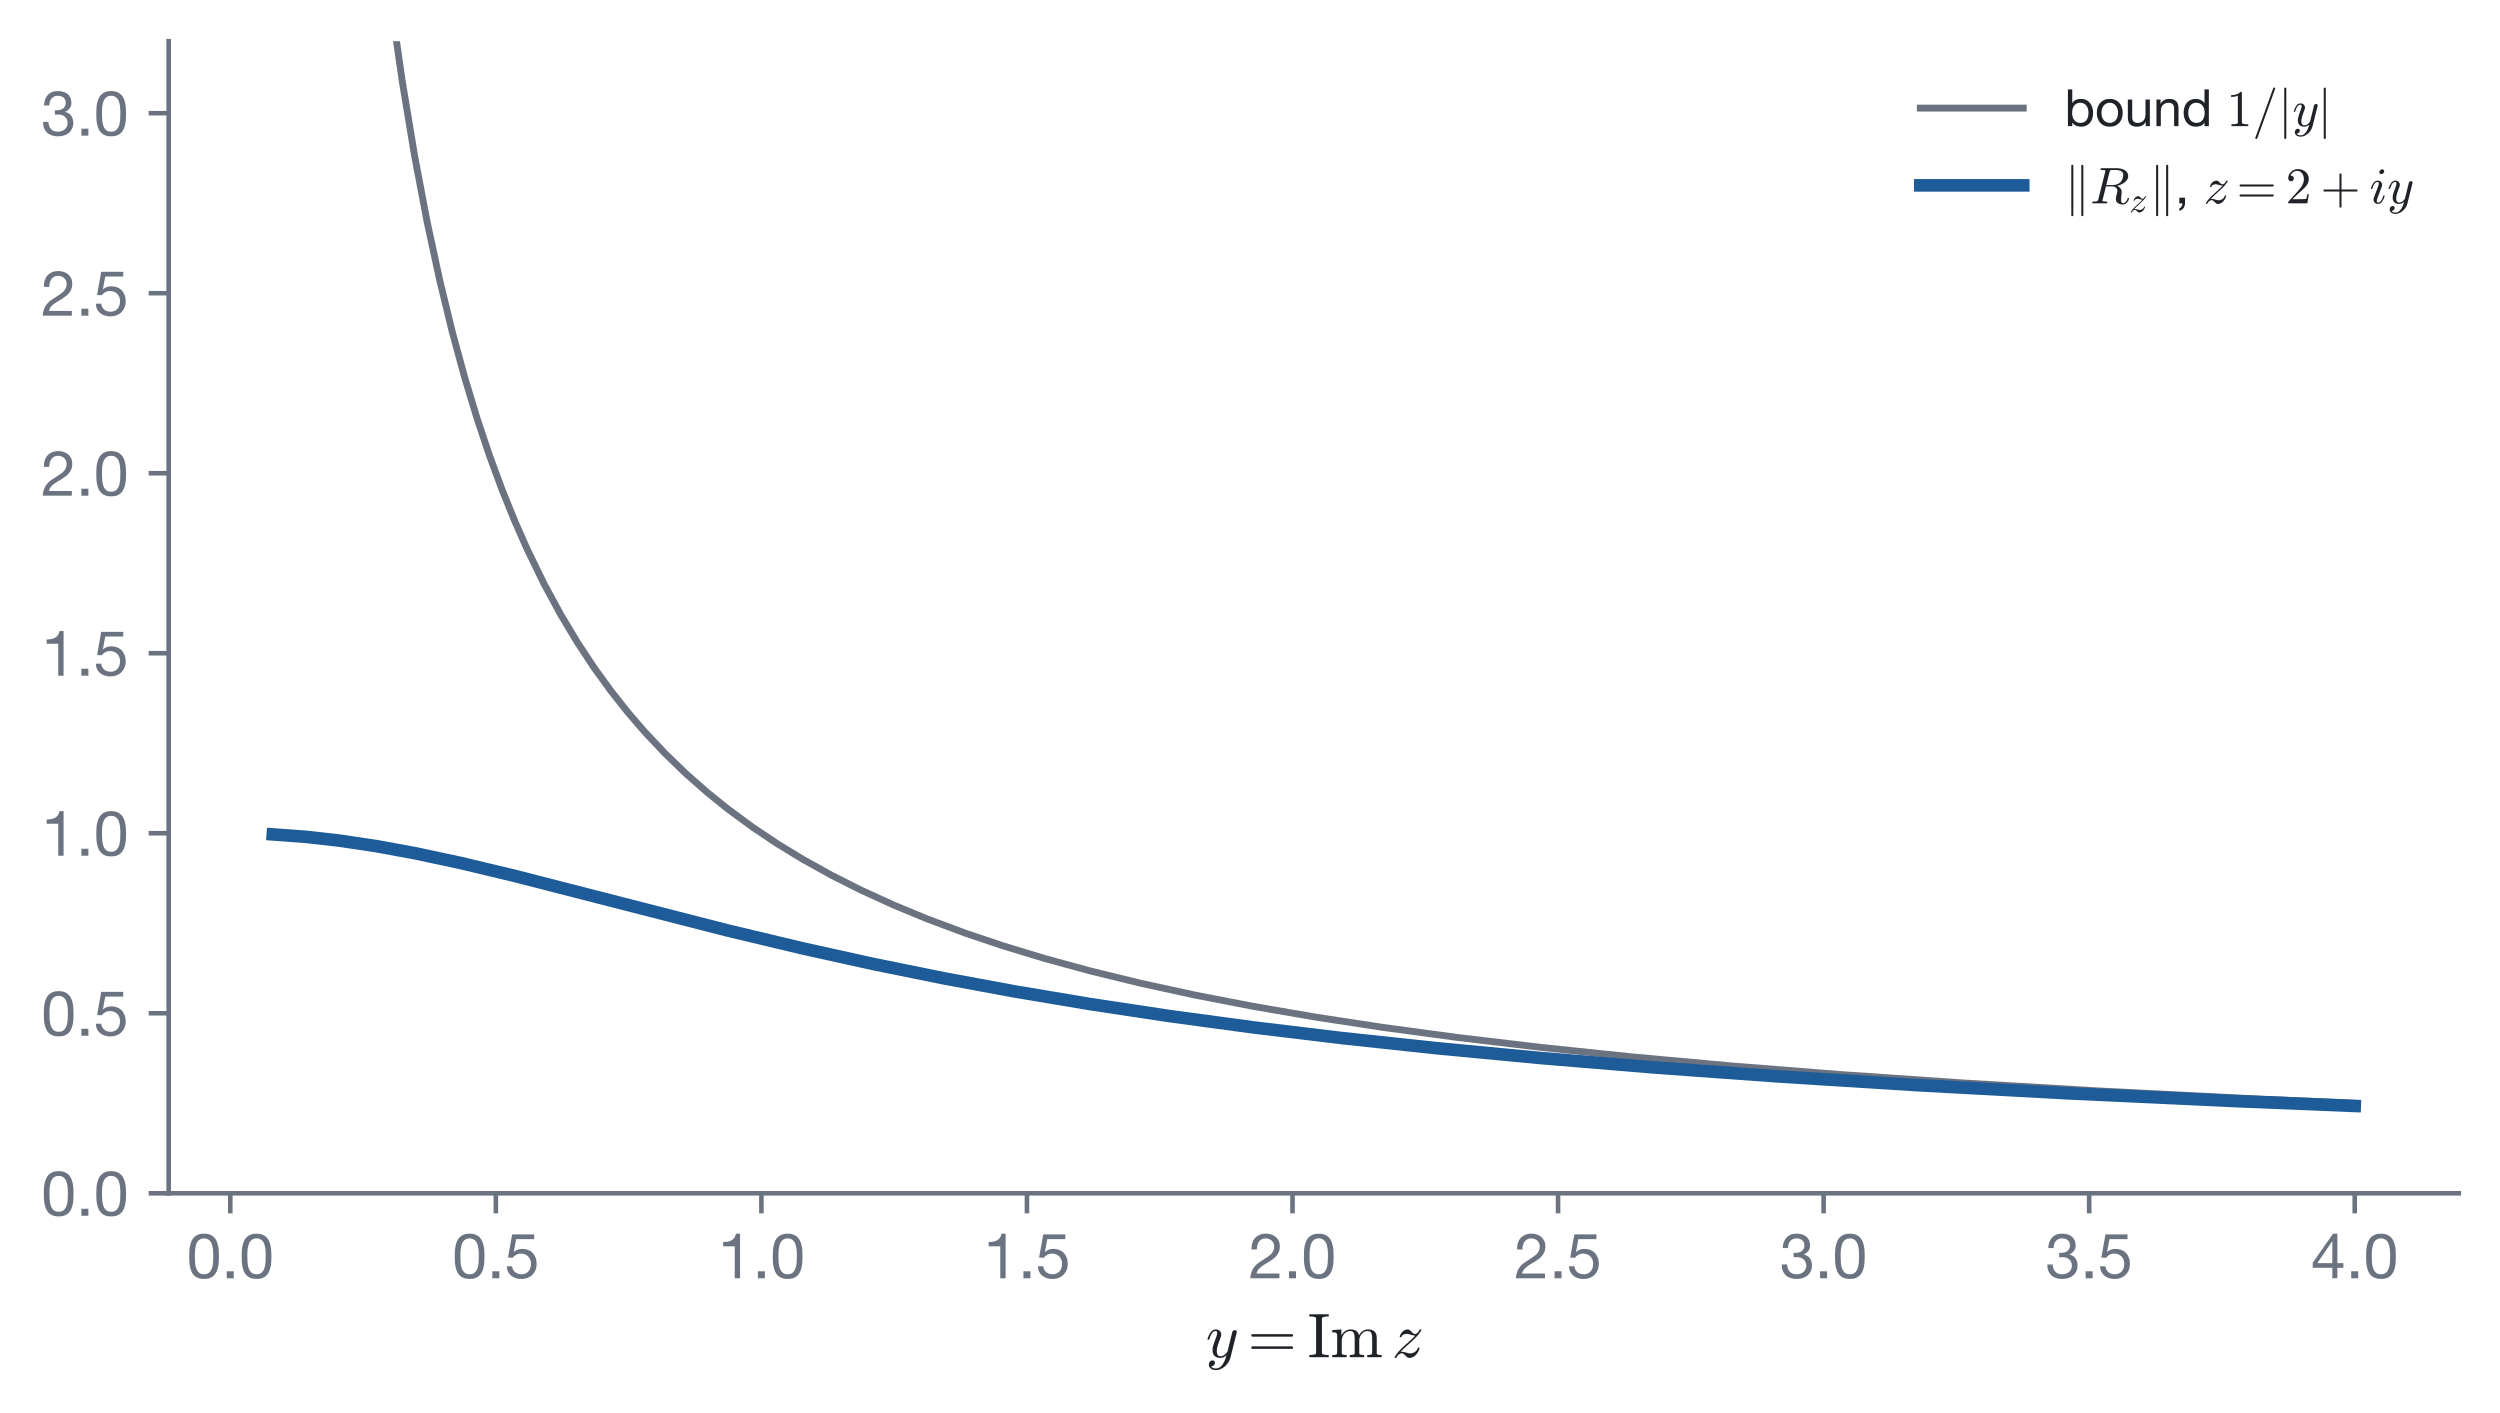
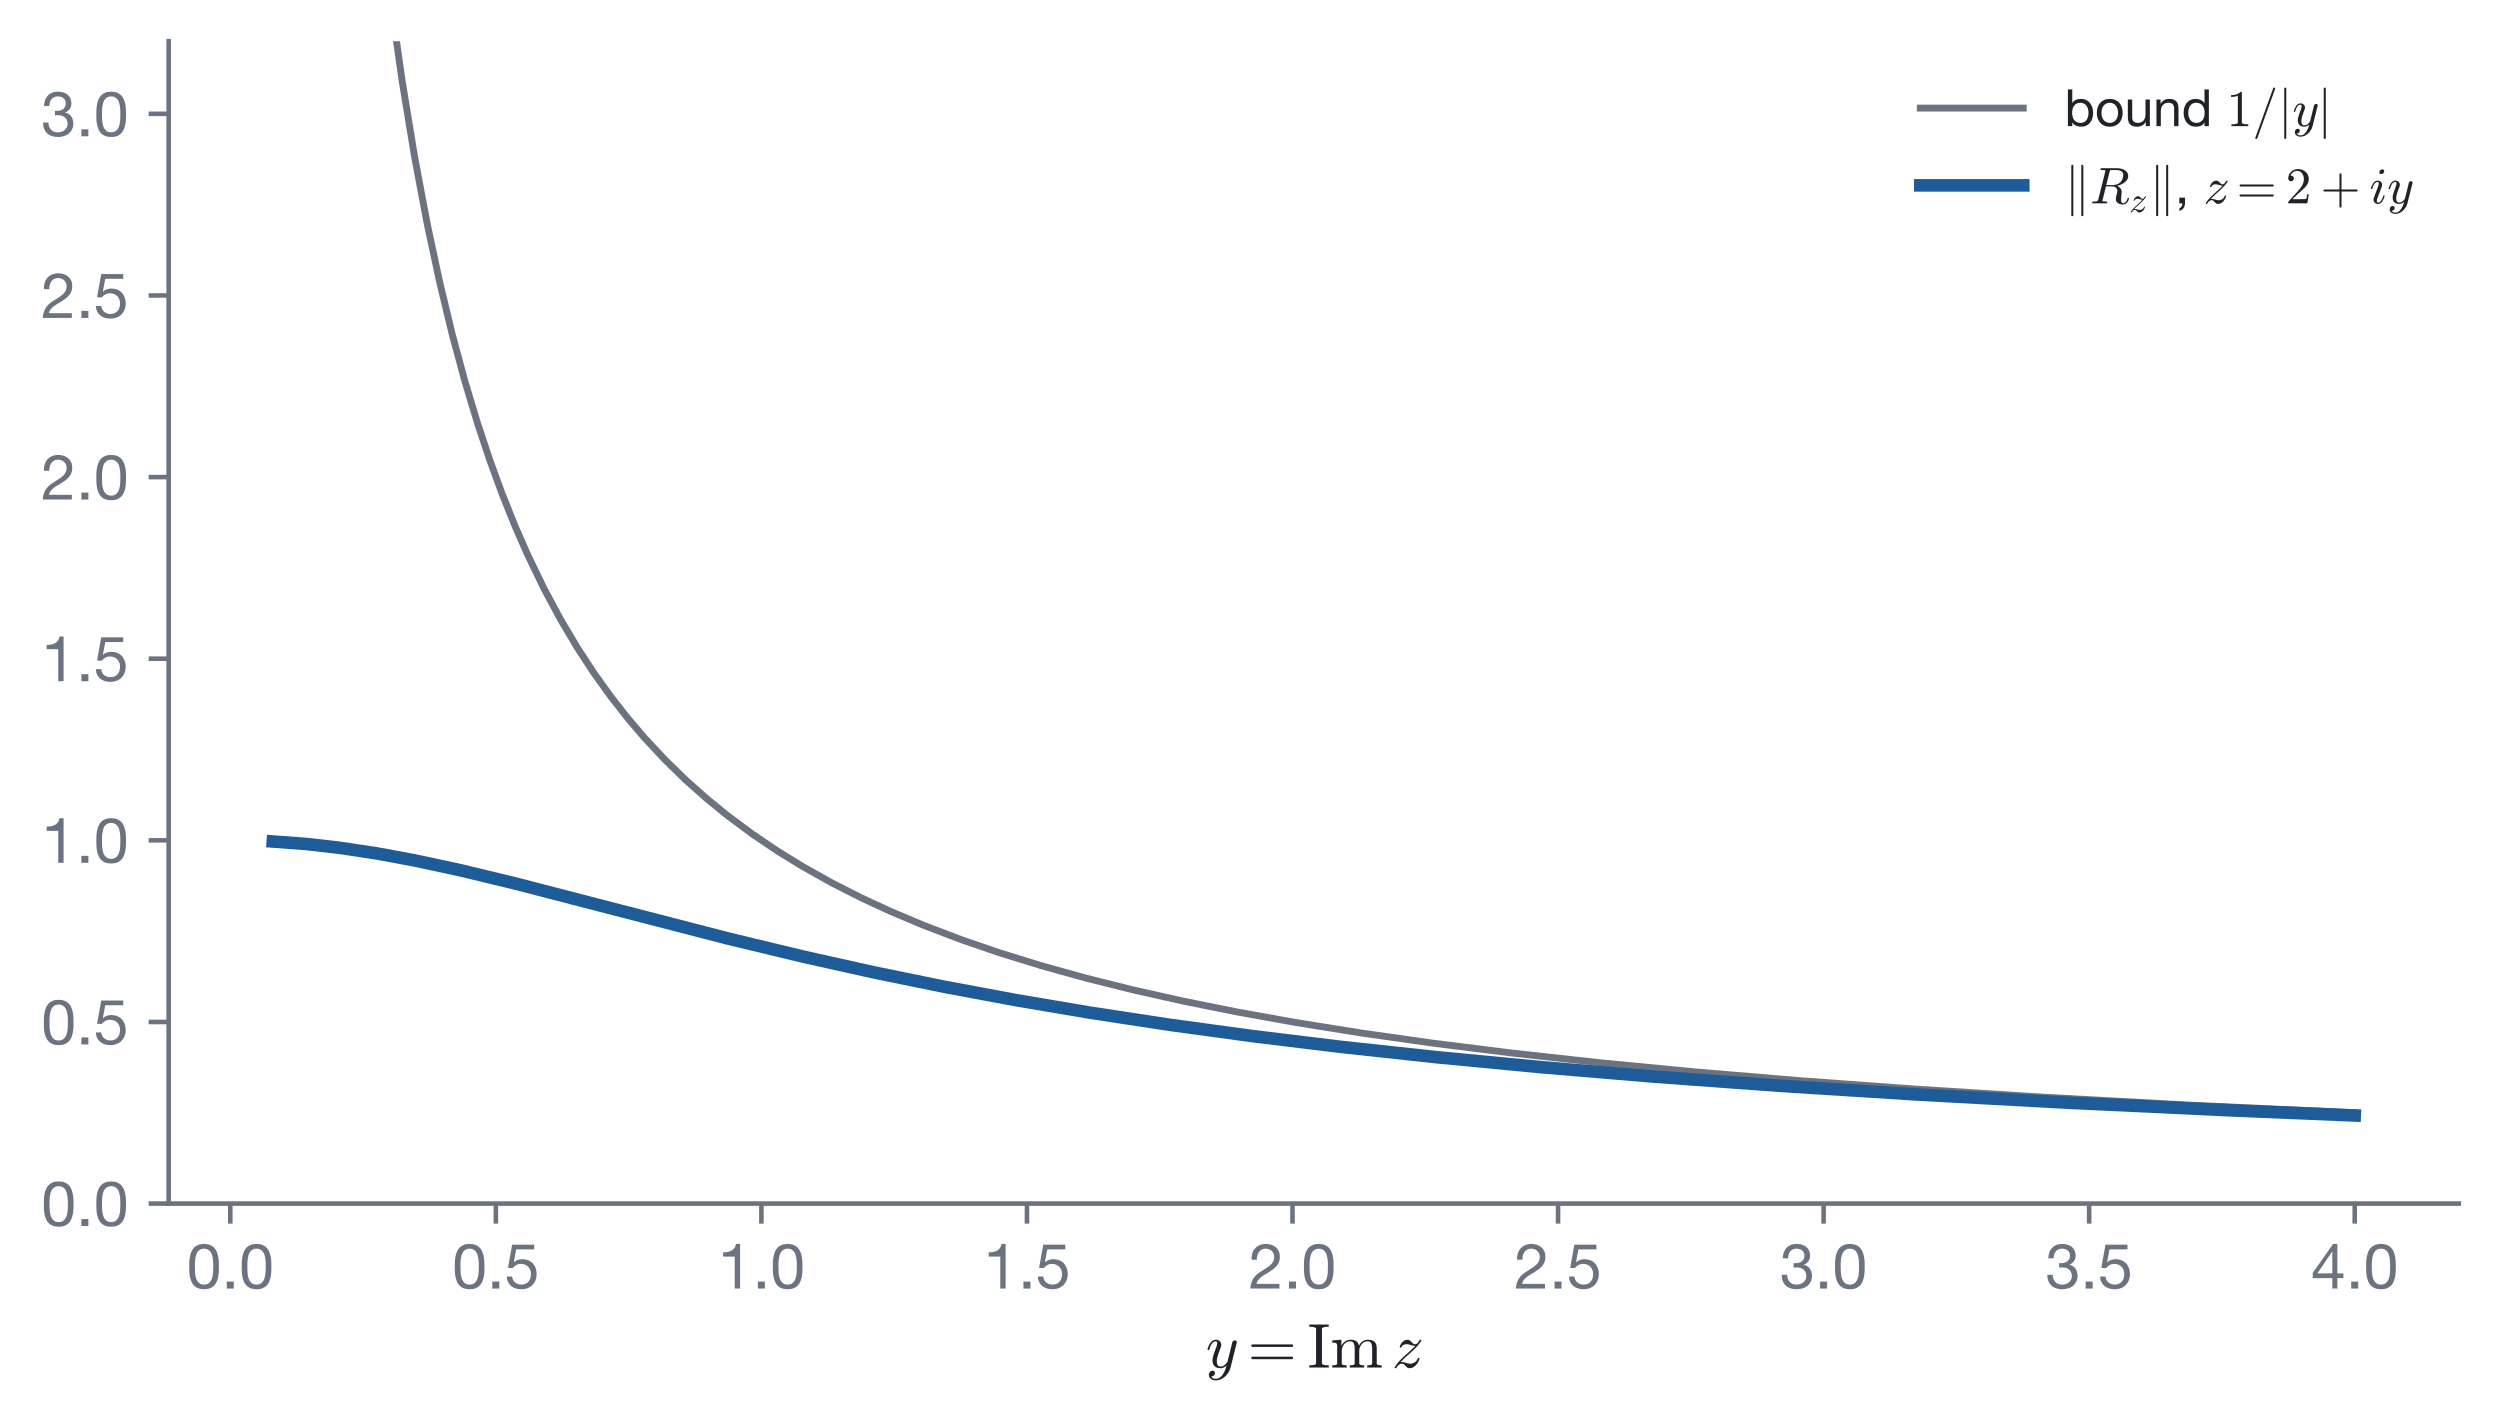
- <svg xmlns="http://www.w3.org/2000/svg" xmlns:xlink="http://www.w3.org/1999/xlink" width="437.028pt" height="246.844pt" viewBox="0 0 437.028 246.844" version="1.1">
+ <svg xmlns="http://www.w3.org/2000/svg" xmlns:xlink="http://www.w3.org/1999/xlink" width="437.028pt" height="248.644pt" viewBox="0 0 437.028 248.644" version="1.1">
  <defs>
    <style type="text/css">*{stroke-linejoin: round; stroke-linecap: butt}</style>
  </defs>
  <g id="figure_1">
    <g id="patch_1">
-       <path d="M 0 246.844  L 437.028 246.844  L 437.028 0  L 0 0  L 0 246.844  z " style="fill: none" />
+       <path d="M 0 248.644  L 437.028 248.644  L 437.028 0  L 0 0  L 0 248.644  z " style="fill: none" />
    </g>
    <g id="axes_1">
      <g id="patch_2">
-         <path d="M 29.488 208.6  L 429.828 208.6  L 429.828 7.2  L 29.488 7.2  L 29.488 208.6  z " style="fill: none" />
+         <path d="M 29.488 210.4  L 429.828 210.4  L 429.828 7.2  L 29.488 7.2  L 29.488 210.4  z " style="fill: none" />
      </g>
      <g id="matplotlib.axis_1">
        <g id="xtick_1">
          <g id="line2d_1">
            <defs>
-               <path id="mb4146d19f5" d="M 0 0  L 0 3.5  " style="stroke: #6b7280; stroke-width: 0.8" />
-             </defs>
-             <g>
-               <use xlink:href="#mb4146d19f5" x="40.258" y="208.6" style="fill: #6b7280; stroke: #6b7280; stroke-width: 0.8" />
+               <path id="m1097d28cb2" d="M 0 0  L 0 3.5  " style="stroke: #6b7280; stroke-width: 0.8" />
+             </defs>
+             <g>
+               <use xlink:href="#m1097d28cb2" x="40.258" y="210.4" style="fill: #6b7280; stroke: #6b7280; stroke-width: 0.8" />
            </g>
          </g>
          <g id="text_1">
-             <g style="fill: #6b7280" transform="translate(32.61395 223.4547) scale(0.11 -0.11)">
+             <g style="fill: #6b7280" transform="translate(32.61395 225.2547) scale(0.11 -0.11)">
              <defs>
                <path id="HelveticaNeue-30" d="M 845 2234  Q 845 2400 848 2601  Q 851 2803 880 3004  Q 909 3206 963 3398  Q 1018 3590 1123 3734  Q 1229 3878 1389 3968  Q 1549 4058 1779 4058  Q 2010 4058 2170 3968  Q 2330 3878 2435 3734  Q 2541 3590 2595 3398  Q 2650 3206 2678 3004  Q 2707 2803 2710 2601  Q 2714 2400 2714 2234  Q 2714 1978 2698 1661  Q 2682 1344 2595 1065  Q 2509 787 2317 595  Q 2125 403 1779 403  Q 1434 403 1242 595  Q 1050 787 963 1065  Q 877 1344 861 1661  Q 845 1978 845 2234  z M 269 2227  Q 269 1978 281 1709  Q 294 1440 345 1184  Q 397 928 493 701  Q 589 474 755 301  Q 922 128 1174 29  Q 1427 -70 1779 -70  Q 2138 -70 2387 29  Q 2637 128 2803 301  Q 2970 474 3066 701  Q 3162 928 3213 1184  Q 3264 1440 3277 1709  Q 3290 1978 3290 2227  Q 3290 2477 3277 2745  Q 3264 3014 3213 3270  Q 3162 3526 3066 3756  Q 2970 3987 2803 4160  Q 2637 4333 2384 4435  Q 2131 4538 1779 4538  Q 1427 4538 1174 4435  Q 922 4333 755 4160  Q 589 3987 493 3756  Q 397 3526 345 3270  Q 294 3014 281 2745  Q 269 2477 269 2227  z " transform="scale(0.015625)" />
                <path id="HelveticaNeue-2e" d="M 531 710  L 531 0  L 1242 0  L 1242 710  L 531 710  z " transform="scale(0.015625)" />
              </defs>
              <use xlink:href="#HelveticaNeue-30" />
              <use xlink:href="#HelveticaNeue-2e" transform="translate(55.59999 0)" />
              <use xlink:href="#HelveticaNeue-30" transform="translate(83.39998 0)" />
            </g>
          </g>
        </g>
        <g id="xtick_2">
          <g id="line2d_2">
            <g>
-               <use xlink:href="#mb4146d19f5" x="86.68" y="208.6" style="fill: #6b7280; stroke: #6b7280; stroke-width: 0.8" />
+               <use xlink:href="#m1097d28cb2" x="86.68" y="210.4" style="fill: #6b7280; stroke: #6b7280; stroke-width: 0.8" />
            </g>
          </g>
          <g id="text_2">
-             <g style="fill: #6b7280" transform="translate(79.03557 223.4547) scale(0.11 -0.11)">
+             <g style="fill: #6b7280" transform="translate(79.03557 225.2547) scale(0.11 -0.11)">
              <defs>
                <path id="HelveticaNeue-35" d="M 3008 3981  L 3008 4461  L 768 4461  L 346 2106  L 813 2080  Q 973 2272 1181 2390  Q 1389 2509 1658 2509  Q 1888 2509 2077 2432  Q 2266 2355 2400 2217  Q 2534 2080 2608 1891  Q 2682 1702 2682 1478  Q 2682 1210 2605 1008  Q 2528 806 2397 672  Q 2266 538 2090 470  Q 1914 403 1722 403  Q 1517 403 1347 464  Q 1178 525 1053 637  Q 928 749 854 899  Q 781 1050 768 1222  L 224 1222  Q 230 915 345 672  Q 461 429 659 265  Q 858 102 1117 16  Q 1376 -70 1670 -70  Q 2067 -70 2364 54  Q 2662 179 2860 390  Q 3059 602 3158 874  Q 3258 1146 3258 1434  Q 3258 1824 3142 2115  Q 3027 2406 2828 2601  Q 2630 2797 2361 2893  Q 2093 2989 1792 2989  Q 1562 2989 1328 2909  Q 1094 2829 947 2662  L 934 2675  L 1178 3981  L 3008 3981  z " transform="scale(0.015625)" />
              </defs>
              <use xlink:href="#HelveticaNeue-30" />
              <use xlink:href="#HelveticaNeue-2e" transform="translate(55.59999 0)" />
              <use xlink:href="#HelveticaNeue-35" transform="translate(83.39998 0)" />
            </g>
          </g>
        </g>
        <g id="xtick_3">
          <g id="line2d_3">
            <g>
-               <use xlink:href="#mb4146d19f5" x="133.101" y="208.6" style="fill: #6b7280; stroke: #6b7280; stroke-width: 0.8" />
+               <use xlink:href="#m1097d28cb2" x="133.101" y="210.4" style="fill: #6b7280; stroke: #6b7280; stroke-width: 0.8" />
            </g>
          </g>
          <g id="text_3">
-             <g style="fill: #6b7280" transform="translate(125.4572 223.4547) scale(0.11 -0.11)">
+             <g style="fill: #6b7280" transform="translate(125.4572 225.2547) scale(0.11 -0.11)">
              <defs>
                <path id="HelveticaNeue-31" d="M 2278 0  L 2278 4538  L 1862 4538  Q 1818 4282 1696 4115  Q 1574 3949 1398 3853  Q 1222 3757 1004 3721  Q 787 3686 557 3686  L 557 3251  L 1734 3251  L 1734 0  L 2278 0  z " transform="scale(0.015625)" />
              </defs>
              <use xlink:href="#HelveticaNeue-31" />
              <use xlink:href="#HelveticaNeue-2e" transform="translate(55.59999 0)" />
              <use xlink:href="#HelveticaNeue-30" transform="translate(83.39998 0)" />
            </g>
          </g>
        </g>
        <g id="xtick_4">
          <g id="line2d_4">
            <g>
-               <use xlink:href="#mb4146d19f5" x="179.523" y="208.6" style="fill: #6b7280; stroke: #6b7280; stroke-width: 0.8" />
+               <use xlink:href="#m1097d28cb2" x="179.523" y="210.4" style="fill: #6b7280; stroke: #6b7280; stroke-width: 0.8" />
            </g>
          </g>
          <g id="text_4">
-             <g style="fill: #6b7280" transform="translate(171.8788 223.4547) scale(0.11 -0.11)">
+             <g style="fill: #6b7280" transform="translate(171.8788 225.2547) scale(0.11 -0.11)">
              <use xlink:href="#HelveticaNeue-31" />
              <use xlink:href="#HelveticaNeue-2e" transform="translate(55.59999 0)" />
              <use xlink:href="#HelveticaNeue-35" transform="translate(83.39998 0)" />
            </g>
          </g>
        </g>
        <g id="xtick_5">
          <g id="line2d_5">
            <g>
-               <use xlink:href="#mb4146d19f5" x="225.945" y="208.6" style="fill: #6b7280; stroke: #6b7280; stroke-width: 0.8" />
+               <use xlink:href="#m1097d28cb2" x="225.945" y="210.4" style="fill: #6b7280; stroke: #6b7280; stroke-width: 0.8" />
            </g>
          </g>
          <g id="text_5">
-             <g style="fill: #6b7280" transform="translate(218.3004 223.4547) scale(0.11 -0.11)">
+             <g style="fill: #6b7280" transform="translate(218.3004 225.2547) scale(0.11 -0.11)">
              <defs>
                <path id="HelveticaNeue-32" d="M 282 2931  L 826 2931  Q 819 3136 867 3337  Q 915 3539 1024 3699  Q 1133 3859 1302 3958  Q 1472 4058 1709 4058  Q 1888 4058 2048 4000  Q 2208 3942 2326 3833  Q 2445 3725 2515 3574  Q 2586 3424 2586 3238  Q 2586 3002 2512 2822  Q 2438 2643 2294 2489  Q 2150 2336 1932 2185  Q 1715 2035 1427 1856  Q 1190 1715 972 1555  Q 755 1395 582 1184  Q 410 973 298 688  Q 186 403 154 0  L 3117 0  L 3117 480  L 787 480  Q 826 691 950 854  Q 1075 1018 1251 1158  Q 1427 1299 1638 1424  Q 1850 1549 2061 1677  Q 2272 1811 2470 1958  Q 2669 2106 2822 2288  Q 2976 2470 3069 2700  Q 3162 2931 3162 3232  Q 3162 3552 3050 3795  Q 2938 4038 2746 4201  Q 2554 4365 2294 4451  Q 2035 4538 1741 4538  Q 1382 4538 1100 4416  Q 819 4294 630 4080  Q 442 3866 352 3571  Q 262 3277 282 2931  z " transform="scale(0.015625)" />
              </defs>
              <use xlink:href="#HelveticaNeue-32" />
              <use xlink:href="#HelveticaNeue-2e" transform="translate(55.59999 0)" />
              <use xlink:href="#HelveticaNeue-30" transform="translate(83.39998 0)" />
            </g>
          </g>
        </g>
        <g id="xtick_6">
          <g id="line2d_6">
            <g>
-               <use xlink:href="#mb4146d19f5" x="272.366" y="208.6" style="fill: #6b7280; stroke: #6b7280; stroke-width: 0.8" />
+               <use xlink:href="#m1097d28cb2" x="272.366" y="210.4" style="fill: #6b7280; stroke: #6b7280; stroke-width: 0.8" />
            </g>
          </g>
          <g id="text_6">
-             <g style="fill: #6b7280" transform="translate(264.722 223.4547) scale(0.11 -0.11)">
+             <g style="fill: #6b7280" transform="translate(264.722 225.2547) scale(0.11 -0.11)">
              <use xlink:href="#HelveticaNeue-32" />
              <use xlink:href="#HelveticaNeue-2e" transform="translate(55.59999 0)" />
              <use xlink:href="#HelveticaNeue-35" transform="translate(83.39998 0)" />
            </g>
          </g>
        </g>
        <g id="xtick_7">
          <g id="line2d_7">
            <g>
-               <use xlink:href="#mb4146d19f5" x="318.788" y="208.6" style="fill: #6b7280; stroke: #6b7280; stroke-width: 0.8" />
+               <use xlink:href="#m1097d28cb2" x="318.788" y="210.4" style="fill: #6b7280; stroke: #6b7280; stroke-width: 0.8" />
            </g>
          </g>
          <g id="text_7">
-             <g style="fill: #6b7280" transform="translate(311.1436 223.4547) scale(0.11 -0.11)">
+             <g style="fill: #6b7280" transform="translate(311.1436 225.2547) scale(0.11 -0.11)">
              <defs>
                <path id="HelveticaNeue-33" d="M 1395 2592  L 1395 2131  Q 1549 2150 1722 2150  Q 1926 2150 2102 2096  Q 2278 2042 2406 1930  Q 2534 1818 2611 1654  Q 2688 1491 2688 1280  Q 2688 1075 2608 912  Q 2528 749 2393 637  Q 2259 525 2080 464  Q 1901 403 1702 403  Q 1235 403 992 681  Q 749 960 736 1402  L 192 1402  Q 186 1050 291 774  Q 397 499 595 310  Q 794 122 1075 26  Q 1357 -70 1702 -70  Q 2022 -70 2307 16  Q 2592 102 2803 275  Q 3014 448 3139 707  Q 3264 966 3264 1306  Q 3264 1715 3062 2016  Q 2861 2317 2445 2406  L 2445 2419  Q 2714 2541 2893 2777  Q 3072 3014 3072 3322  Q 3072 3635 2966 3865  Q 2861 4096 2675 4243  Q 2490 4390 2237 4464  Q 1984 4538 1690 4538  Q 1350 4538 1091 4429  Q 832 4320 659 4128  Q 486 3936 393 3667  Q 301 3398 288 3072  L 832 3072  Q 832 3270 883 3449  Q 934 3629 1040 3763  Q 1146 3898 1309 3978  Q 1472 4058 1690 4058  Q 2035 4058 2265 3875  Q 2496 3693 2496 3328  Q 2496 3149 2425 3008  Q 2355 2867 2236 2774  Q 2118 2682 1961 2634  Q 1805 2586 1632 2586  L 1517 2586  Q 1485 2586 1453 2586  Q 1427 2586 1395 2592  z " transform="scale(0.015625)" />
              </defs>
              <use xlink:href="#HelveticaNeue-33" />
              <use xlink:href="#HelveticaNeue-2e" transform="translate(55.59999 0)" />
              <use xlink:href="#HelveticaNeue-30" transform="translate(83.39998 0)" />
            </g>
          </g>
        </g>
        <g id="xtick_8">
          <g id="line2d_8">
            <g>
-               <use xlink:href="#mb4146d19f5" x="365.209" y="208.6" style="fill: #6b7280; stroke: #6b7280; stroke-width: 0.8" />
+               <use xlink:href="#m1097d28cb2" x="365.209" y="210.4" style="fill: #6b7280; stroke: #6b7280; stroke-width: 0.8" />
            </g>
          </g>
          <g id="text_8">
-             <g style="fill: #6b7280" transform="translate(357.5653 223.4547) scale(0.11 -0.11)">
+             <g style="fill: #6b7280" transform="translate(357.5653 225.2547) scale(0.11 -0.11)">
              <use xlink:href="#HelveticaNeue-33" />
              <use xlink:href="#HelveticaNeue-2e" transform="translate(55.59999 0)" />
              <use xlink:href="#HelveticaNeue-35" transform="translate(83.39998 0)" />
            </g>
          </g>
        </g>
        <g id="xtick_9">
          <g id="line2d_9">
            <g>
-               <use xlink:href="#mb4146d19f5" x="411.631" y="208.6" style="fill: #6b7280; stroke: #6b7280; stroke-width: 0.8" />
+               <use xlink:href="#m1097d28cb2" x="411.631" y="210.4" style="fill: #6b7280; stroke: #6b7280; stroke-width: 0.8" />
            </g>
          </g>
          <g id="text_9">
-             <g style="fill: #6b7280" transform="translate(403.9869 223.4547) scale(0.11 -0.11)">
+             <g style="fill: #6b7280" transform="translate(403.9869 225.2547) scale(0.11 -0.11)">
              <defs>
                <path id="HelveticaNeue-34" d="M 2170 1542  L 646 1542  L 2157 3763  L 2170 3763  L 2170 1542  z M 2682 1542  L 2682 4538  L 2246 4538  L 179 1587  L 179 1062  L 2170 1062  L 2170 0  L 2682 0  L 2682 1062  L 3296 1062  L 3296 1542  L 2682 1542  z " transform="scale(0.015625)" />
              </defs>
              <use xlink:href="#HelveticaNeue-34" />
              <use xlink:href="#HelveticaNeue-2e" transform="translate(55.59999 0)" />
              <use xlink:href="#HelveticaNeue-30" transform="translate(83.39998 0)" />
            </g>
          </g>
        </g>
        <g id="text_10">
-           <g style="fill: #1f2328" transform="translate(210.7933 237.3341) scale(0.11 -0.11)">
+           <g style="fill: #1f2328" transform="translate(210.7933 239.1341) scale(0.11 -0.11)">
            <defs>
              <path id="Cmmi10-79" d="M 538 -916  Q 672 -1147 1006 -1147  Q 1309 -1147 1531 -934  Q 1753 -722 1889 -420  Q 2025 -119 2100 197  Q 1816 -72 1484 -72  Q 1231 -72 1053 15  Q 875 103 776 276  Q 678 450 678 697  Q 678 906 734 1126  Q 791 1347 892 1617  Q 994 1888 1069 2088  Q 1153 2322 1153 2472  Q 1153 2663 1013 2663  Q 759 2663 595 2402  Q 431 2141 353 1819  Q 341 1778 300 1778  L 225 1778  Q 172 1778 172 1838  L 172 1856  Q 275 2238 487 2533  Q 700 2828 1025 2828  Q 1253 2828 1411 2678  Q 1569 2528 1569 2297  Q 1569 2178 1516 2047  Q 1488 1969 1388 1706  Q 1288 1444 1234 1272  Q 1181 1100 1147 934  Q 1113 769 1113 603  Q 1113 391 1203 244  Q 1294 97 1491 97  Q 1888 97 2203 581  L 2688 2553  Q 2709 2638 2787 2698  Q 2866 2759 2956 2759  Q 3034 2759 3092 2709  Q 3150 2659 3150 2578  Q 3150 2541 3144 2528  L 2509 -19  Q 2425 -347 2200 -647  Q 1975 -947 1658 -1130  Q 1341 -1313 997 -1313  Q 831 -1313 668 -1248  Q 506 -1184 406 -1056  Q 306 -928 306 -756  Q 306 -581 409 -453  Q 513 -325 684 -325  Q 788 -325 858 -389  Q 928 -453 928 -556  Q 928 -703 818 -812  Q 709 -922 563 -922  Q 556 -919 550 -917  Q 544 -916 538 -916  z " transform="scale(0.015625)" />
              <path id="Cmr10-3d" d="M 481 850  Q 428 850 393 890  Q 359 931 359 978  Q 359 1031 393 1068  Q 428 1106 481 1106  L 4500 1106  Q 4547 1106 4581 1068  Q 4616 1031 4616 978  Q 4616 931 4581 890  Q 4547 850 4500 850  L 481 850  z M 481 2094  Q 428 2094 393 2131  Q 359 2169 359 2222  Q 359 2269 393 2309  Q 428 2350 481 2350  L 4500 2350  Q 4547 2350 4581 2309  Q 4616 2269 4616 2222  Q 4616 2169 4581 2131  Q 4547 2094 4500 2094  L 481 2094  z " transform="scale(0.015625)" />
              <path id="Cmr10-49" d="M 166 0  L 166 225  Q 856 225 856 428  L 856 3944  Q 856 4147 166 4147  L 166 4372  L 2144 4372  L 2144 4147  Q 1453 4147 1453 3944  L 1453 428  Q 1453 225 2144 225  L 2144 0  L 166 0  z " transform="scale(0.015625)" />
              <path id="Cmr10-6d" d="M 191 0  L 191 225  Q 409 225 550 259  Q 691 294 691 428  L 691 2175  Q 691 2347 639 2423  Q 588 2500 491 2517  Q 394 2534 191 2534  L 191 2759  L 1119 2828  L 1119 2203  Q 1247 2478 1498 2653  Q 1750 2828 2047 2828  Q 2784 2828 2913 2228  Q 3041 2497 3287 2662  Q 3534 2828 3828 2828  Q 4119 2828 4317 2734  Q 4516 2641 4616 2448  Q 4716 2256 4716 1966  L 4716 428  Q 4716 294 4858 259  Q 5000 225 5216 225  L 5216 0  L 3750 0  L 3750 225  Q 3969 225 4109 259  Q 4250 294 4250 428  L 4250 1947  Q 4250 2269 4159 2466  Q 4069 2663 3788 2663  Q 3419 2663 3178 2366  Q 2938 2069 2938 1691  L 2938 428  Q 2938 294 3078 259  Q 3219 225 3438 225  L 3438 0  L 1972 0  L 1972 225  Q 2191 225 2331 259  Q 2472 294 2472 428  L 2472 1947  Q 2472 2259 2381 2461  Q 2291 2663 2009 2663  Q 1638 2663 1398 2366  Q 1159 2069 1159 1691  L 1159 428  Q 1159 294 1300 259  Q 1441 225 1656 225  L 1656 0  L 191 0  z " transform="scale(0.015625)" />
              <path id="Cmmi10-7a" d="M 313 -72  Q 263 -72 263 -13  Q 263 19 275 31  Q 447 328 689 598  Q 931 869 1239 1145  Q 1547 1422 1858 1700  Q 2169 1978 2363 2194  L 2338 2194  Q 2197 2194 1925 2284  Q 1653 2375 1497 2375  Q 1328 2375 1168 2301  Q 1009 2228 966 2075  Q 956 2028 916 2028  L 838 2028  Q 788 2028 788 2094  L 788 2113  Q 838 2300 952 2462  Q 1066 2625 1233 2726  Q 1400 2828 1581 2828  Q 1709 2828 1793 2770  Q 1878 2713 1990 2591  Q 2103 2469 2173 2416  Q 2244 2363 2350 2363  Q 2491 2363 2602 2491  Q 2713 2619 2822 2809  Q 2841 2828 2869 2828  L 2944 2828  Q 2966 2828 2980 2812  Q 2994 2797 2994 2772  Q 2994 2750 2981 2731  Q 2809 2434 2579 2176  Q 2350 1919 1979 1586  Q 1609 1253 1354 1023  Q 1100 794 878 550  Q 928 563 1013 563  Q 1169 563 1439 473  Q 1709 384 1856 384  Q 2016 384 2178 453  Q 2341 522 2459 647  Q 2578 772 2619 934  Q 2634 978 2669 978  L 2747 978  Q 2772 978 2787 958  Q 2803 938 2803 916  Q 2803 909 2797 897  Q 2738 653 2591 433  Q 2444 213 2230 70  Q 2016 -72 1772 -72  Q 1650 -72 1565 -15  Q 1481 41 1367 164  Q 1253 288 1181 342  Q 1109 397 1006 397  Q 688 397 434 -50  Q 413 -72 391 -72  L 313 -72  z " transform="scale(0.015625)" />
            </defs>
            <use xlink:href="#Cmmi10-79" transform="translate(0 0.6875)" />
            <use xlink:href="#Cmr10-3d" transform="translate(66.58203 0.6875)" />
            <use xlink:href="#Cmr10-49" transform="translate(161.8262 0.6875)" />
            <use xlink:href="#Cmr10-6d" transform="translate(197.9102 0.6875)" />
            <use xlink:href="#Cmmi10-7a" transform="translate(295.8434 0.6875)" />
          </g>
        </g>
      </g>
      <g id="matplotlib.axis_2">
        <g id="ytick_1">
          <g id="line2d_10">
            <defs>
-               <path id="m4fcdfb9d34" d="M 0 0  L -3.5 0  " style="stroke: #6b7280; stroke-width: 0.8" />
-             </defs>
-             <g>
-               <use xlink:href="#m4fcdfb9d34" x="29.488" y="208.6" style="fill: #6b7280; stroke: #6b7280; stroke-width: 0.8" />
+               <path id="mf5437ea5c5" d="M 0 0  L -3.5 0  " style="stroke: #6b7280; stroke-width: 0.8" />
+             </defs>
+             <g>
+               <use xlink:href="#mf5437ea5c5" x="29.488" y="210.4" style="fill: #6b7280; stroke: #6b7280; stroke-width: 0.8" />
            </g>
          </g>
          <g id="text_11">
-             <g style="fill: #6b7280" transform="translate(7.2 212.5273) scale(0.11 -0.11)">
+             <g style="fill: #6b7280" transform="translate(7.2 214.3273) scale(0.11 -0.11)">
              <use xlink:href="#HelveticaNeue-30" />
              <use xlink:href="#HelveticaNeue-2e" transform="translate(55.59999 0)" />
              <use xlink:href="#HelveticaNeue-30" transform="translate(83.39998 0)" />
            </g>
          </g>
        </g>
        <g id="ytick_2">
          <g id="line2d_11">
            <g>
-               <use xlink:href="#m4fcdfb9d34" x="29.488" y="177.131" style="fill: #6b7280; stroke: #6b7280; stroke-width: 0.8" />
+               <use xlink:href="#mf5437ea5c5" x="29.488" y="178.65" style="fill: #6b7280; stroke: #6b7280; stroke-width: 0.8" />
            </g>
          </g>
          <g id="text_12">
-             <g style="fill: #6b7280" transform="translate(7.2 181.0586) scale(0.11 -0.11)">
+             <g style="fill: #6b7280" transform="translate(7.2 182.5773) scale(0.11 -0.11)">
              <use xlink:href="#HelveticaNeue-30" />
              <use xlink:href="#HelveticaNeue-2e" transform="translate(55.59999 0)" />
              <use xlink:href="#HelveticaNeue-35" transform="translate(83.39998 0)" />
            </g>
          </g>
        </g>
        <g id="ytick_3">
          <g id="line2d_12">
            <g>
-               <use xlink:href="#m4fcdfb9d34" x="29.488" y="145.662" style="fill: #6b7280; stroke: #6b7280; stroke-width: 0.8" />
+               <use xlink:href="#mf5437ea5c5" x="29.488" y="146.9" style="fill: #6b7280; stroke: #6b7280; stroke-width: 0.8" />
            </g>
          </g>
          <g id="text_13">
-             <g style="fill: #6b7280" transform="translate(7.2 149.5898) scale(0.11 -0.11)">
+             <g style="fill: #6b7280" transform="translate(7.2 150.8273) scale(0.11 -0.11)">
              <use xlink:href="#HelveticaNeue-31" />
              <use xlink:href="#HelveticaNeue-2e" transform="translate(55.59999 0)" />
              <use xlink:href="#HelveticaNeue-30" transform="translate(83.39998 0)" />
            </g>
          </g>
        </g>
        <g id="ytick_4">
          <g id="line2d_13">
            <g>
-               <use xlink:href="#m4fcdfb9d34" x="29.488" y="114.194" style="fill: #6b7280; stroke: #6b7280; stroke-width: 0.8" />
+               <use xlink:href="#mf5437ea5c5" x="29.488" y="115.15" style="fill: #6b7280; stroke: #6b7280; stroke-width: 0.8" />
            </g>
          </g>
          <g id="text_14">
-             <g style="fill: #6b7280" transform="translate(7.2 118.1211) scale(0.11 -0.11)">
+             <g style="fill: #6b7280" transform="translate(7.2 119.0773) scale(0.11 -0.11)">
              <use xlink:href="#HelveticaNeue-31" />
              <use xlink:href="#HelveticaNeue-2e" transform="translate(55.59999 0)" />
              <use xlink:href="#HelveticaNeue-35" transform="translate(83.39998 0)" />
            </g>
          </g>
        </g>
        <g id="ytick_5">
          <g id="line2d_14">
            <g>
-               <use xlink:href="#m4fcdfb9d34" x="29.488" y="82.725" style="fill: #6b7280; stroke: #6b7280; stroke-width: 0.8" />
+               <use xlink:href="#mf5437ea5c5" x="29.488" y="83.4" style="fill: #6b7280; stroke: #6b7280; stroke-width: 0.8" />
            </g>
          </g>
          <g id="text_15">
-             <g style="fill: #6b7280" transform="translate(7.2 86.65234) scale(0.11 -0.11)">
+             <g style="fill: #6b7280" transform="translate(7.2 87.32734) scale(0.11 -0.11)">
              <use xlink:href="#HelveticaNeue-32" />
              <use xlink:href="#HelveticaNeue-2e" transform="translate(55.59999 0)" />
              <use xlink:href="#HelveticaNeue-30" transform="translate(83.39998 0)" />
            </g>
          </g>
        </g>
        <g id="ytick_6">
          <g id="line2d_15">
            <g>
-               <use xlink:href="#m4fcdfb9d34" x="29.488" y="51.256" style="fill: #6b7280; stroke: #6b7280; stroke-width: 0.8" />
+               <use xlink:href="#mf5437ea5c5" x="29.488" y="51.65" style="fill: #6b7280; stroke: #6b7280; stroke-width: 0.8" />
            </g>
          </g>
          <g id="text_16">
-             <g style="fill: #6b7280" transform="translate(7.2 55.18359) scale(0.11 -0.11)">
+             <g style="fill: #6b7280" transform="translate(7.2 55.57734) scale(0.11 -0.11)">
              <use xlink:href="#HelveticaNeue-32" />
              <use xlink:href="#HelveticaNeue-2e" transform="translate(55.59999 0)" />
              <use xlink:href="#HelveticaNeue-35" transform="translate(83.39998 0)" />
            </g>
          </g>
        </g>
        <g id="ytick_7">
          <g id="line2d_16">
            <g>
-               <use xlink:href="#m4fcdfb9d34" x="29.488" y="19.788" style="fill: #6b7280; stroke: #6b7280; stroke-width: 0.8" />
+               <use xlink:href="#mf5437ea5c5" x="29.488" y="19.9" style="fill: #6b7280; stroke: #6b7280; stroke-width: 0.8" />
            </g>
          </g>
          <g id="text_17">
-             <g style="fill: #6b7280" transform="translate(7.2 23.71484) scale(0.11 -0.11)">
+             <g style="fill: #6b7280" transform="translate(7.2 23.82734) scale(0.11 -0.11)">
              <use xlink:href="#HelveticaNeue-33" />
              <use xlink:href="#HelveticaNeue-2e" transform="translate(55.59999 0)" />
              <use xlink:href="#HelveticaNeue-30" transform="translate(83.39998 0)" />
            </g>
          </g>
        </g>
      </g>
      <g id="line2d_17">
-         <path d="M 68.137 -1  L 70.295 14.064  L 72.483 27.273  L 74.671 38.802  L 76.86 48.953  L 79.048 57.958  L 81.236 66.002  L 83.424 73.23  L 85.612 79.761  L 87.8 85.691  L 89.988 91.098  L 92.176 96.05  L 95.093 102.038  L 98.011 107.421  L 100.928 112.287  L 103.845 116.706  L 106.763 120.737  L 109.68 124.429  L 112.598 127.824  L 116.244 131.7  L 119.891 135.222  L 123.538 138.435  L 127.185 141.379  L 131.561 144.601  L 135.937 147.528  L 140.313 150.199  L 145.418 153.034  L 150.524 155.607  L 156.359 158.27  L 162.193 160.679  L 168.758 163.127  L 175.322 165.337  L 182.615 167.553  L 190.638 169.743  L 199.39 171.88  L 208.872 173.945  L 219.083 175.924  L 230.023 177.808  L 241.693 179.591  L 254.821 181.366  L 269.408 183.1  L 285.454 184.769  L 302.958 186.357  L 321.921 187.854  L 343.072 189.303  L 367.141 190.724  L 394.127 192.087  L 411.631 192.866  L 411.631 192.866  " clip-path="url(#p0d8cae22c6)" style="fill: none; stroke: #6b7280; stroke-width: 1.2; stroke-linecap: square" />
+         <path d="M 68.147 -1  L 70.295 14.126  L 72.483 27.453  L 74.671 39.085  L 76.86 49.326  L 79.048 58.412  L 81.236 66.527  L 83.424 73.82  L 85.612 80.409  L 87.8 86.392  L 89.988 91.848  L 92.176 96.845  L 95.093 102.886  L 98.011 108.317  L 100.928 113.226  L 103.845 117.684  L 106.763 121.752  L 109.68 125.477  L 112.598 128.902  L 116.244 132.813  L 119.891 136.366  L 123.538 139.608  L 127.185 142.578  L 131.561 145.829  L 135.937 148.782  L 140.313 151.477  L 145.418 154.338  L 150.524 156.933  L 155.629 159.299  L 161.464 161.759  L 168.028 164.258  L 174.592 166.513  L 181.886 168.773  L 189.909 171.005  L 197.932 173.009  L 206.684 174.976  L 216.165 176.885  L 226.376 178.724  L 238.046 180.593  L 250.445 182.351  L 264.302 184.086  L 279.619 185.77  L 296.394 187.383  L 314.628 188.912  L 335.049 190.401  L 357.659 191.826  L 383.186 193.208  L 411.631 194.525  L 411.631 194.525  " clip-path="url(#p7102609e9f)" style="fill: none; stroke: #6b7280; stroke-width: 1.2; stroke-linecap: square" />
      </g>
      <g id="line2d_18">
-         <path d="M 47.686 145.863  L 53.52 146.295  L 59.355 146.953  L 65.919 147.937  L 72.483 149.142  L 80.506 150.855  L 89.988 153.12  L 104.575 156.864  L 127.185 162.657  L 140.313 165.79  L 152.712 168.53  L 165.111 171.044  L 177.51 173.336  L 190.638 175.537  L 204.496 177.628  L 219.083 179.599  L 234.399 181.447  L 251.174 183.243  L 269.408 184.966  L 289.1 186.599  L 310.981 188.183  L 335.049 189.694  L 361.306 191.116  L 390.48 192.472  L 411.631 193.335  L 411.631 193.335  " clip-path="url(#p0d8cae22c6)" style="fill: none; stroke: #1d5b99; stroke-width: 2.2; stroke-linecap: square" />
+         <path d="M 47.686 147.102  L 53.52 147.538  L 59.355 148.202  L 65.919 149.195  L 72.483 150.411  L 80.506 152.139  L 89.988 154.424  L 104.575 158.201  L 127.185 164.046  L 140.313 167.208  L 152.712 169.972  L 165.111 172.508  L 177.51 174.821  L 190.638 177.041  L 204.496 179.151  L 219.083 181.14  L 234.399 183.004  L 251.174 184.817  L 269.408 186.555  L 289.1 188.203  L 310.981 189.801  L 335.049 191.325  L 361.306 192.759  L 390.48 194.128  L 411.631 194.999  L 411.631 194.999  " clip-path="url(#p7102609e9f)" style="fill: none; stroke: #1d5b99; stroke-width: 2.2; stroke-linecap: square" />
      </g>
      <g id="patch_3">
-         <path d="M 29.488 208.6  L 29.488 7.2  " style="fill: none; stroke: #6b7280; stroke-width: 0.8; stroke-linejoin: miter; stroke-linecap: square" />
+         <path d="M 29.488 210.4  L 29.488 7.2  " style="fill: none; stroke: #6b7280; stroke-width: 0.8; stroke-linejoin: miter; stroke-linecap: square" />
      </g>
      <g id="patch_4">
-         <path d="M 29.488 208.6  L 429.828 208.6  " style="fill: none; stroke: #6b7280; stroke-width: 0.8; stroke-linejoin: miter; stroke-linecap: square" />
+         <path d="M 29.488 210.4  L 429.828 210.4  " style="fill: none; stroke: #6b7280; stroke-width: 0.8; stroke-linejoin: miter; stroke-linecap: square" />
      </g>
      <g id="legend_1">
        <g id="line2d_19">
          <path d="M 335.688 18.9  L 344.688 18.9  L 353.688 18.9  " style="fill: none; stroke: #6b7280; stroke-width: 1.2; stroke-linecap: square" />
        </g>
        <g id="text_18">
          <g style="fill: #1f2328" transform="translate(360.8883 22.05) scale(0.09 -0.09)">
            <defs>
              <path id="HelveticaNeue-62" d="M 429 4570  L 429 0  L 973 0  L 973 442  L 986 442  Q 1075 294 1206 195  Q 1338 96 1485 38  Q 1632 -19 1782 -44  Q 1933 -70 2054 -70  Q 2432 -70 2717 64  Q 3002 198 3190 432  Q 3379 666 3472 979  Q 3565 1293 3565 1645  Q 3565 1997 3469 2310  Q 3373 2624 3184 2864  Q 2995 3104 2710 3245  Q 2426 3386 2042 3386  Q 1696 3386 1408 3261  Q 1120 3136 986 2861  L 973 2861  L 973 4570  L 429 4570  z M 2989 1683  Q 2989 1440 2937 1209  Q 2886 979 2771 800  Q 2656 621 2467 512  Q 2278 403 1997 403  Q 1715 403 1516 508  Q 1318 614 1193 787  Q 1069 960 1011 1187  Q 954 1414 954 1658  Q 954 1888 1008 2112  Q 1062 2336 1184 2512  Q 1306 2688 1498 2797  Q 1690 2906 1965 2906  Q 2227 2906 2422 2803  Q 2618 2701 2742 2528  Q 2867 2355 2928 2134  Q 2989 1914 2989 1683  z " transform="scale(0.015625)" />
              <path id="HelveticaNeue-6f" d="M 806 1651  Q 806 1952 886 2185  Q 966 2419 1107 2579  Q 1248 2739 1437 2822  Q 1626 2906 1837 2906  Q 2048 2906 2237 2822  Q 2426 2739 2566 2579  Q 2707 2419 2787 2185  Q 2867 1952 2867 1651  Q 2867 1350 2787 1116  Q 2707 883 2566 726  Q 2426 570 2237 486  Q 2048 403 1837 403  Q 1626 403 1437 486  Q 1248 570 1107 726  Q 966 883 886 1116  Q 806 1350 806 1651  z M 230 1651  Q 230 1286 332 972  Q 435 659 640 425  Q 845 192 1145 61  Q 1446 -70 1837 -70  Q 2234 -70 2531 61  Q 2829 192 3033 425  Q 3238 659 3340 972  Q 3443 1286 3443 1651  Q 3443 2016 3340 2333  Q 3238 2650 3033 2883  Q 2829 3117 2531 3251  Q 2234 3386 1837 3386  Q 1446 3386 1145 3251  Q 845 3117 640 2883  Q 435 2650 332 2333  Q 230 2016 230 1651  z " transform="scale(0.015625)" />
              <path id="HelveticaNeue-75" d="M 3149 0  L 3149 3309  L 2605 3309  L 2605 1440  Q 2605 1216 2544 1027  Q 2483 838 2361 697  Q 2240 557 2057 480  Q 1875 403 1626 403  Q 1312 403 1133 582  Q 954 762 954 1069  L 954 3309  L 410 3309  L 410 1133  Q 410 864 464 643  Q 518 422 652 262  Q 787 102 1004 16  Q 1222 -70 1549 -70  Q 1914 -70 2182 74  Q 2451 218 2624 525  L 2637 525  L 2637 0  L 3149 0  z " transform="scale(0.015625)" />
              <path id="HelveticaNeue-6e" d="M 410 3309  L 410 0  L 954 0  L 954 1869  Q 954 2093 1014 2281  Q 1075 2470 1196 2611  Q 1318 2752 1500 2829  Q 1683 2906 1933 2906  Q 2246 2906 2425 2726  Q 2605 2547 2605 2240  L 2605 0  L 3149 0  L 3149 2176  Q 3149 2445 3094 2665  Q 3040 2886 2905 3046  Q 2771 3206 2553 3296  Q 2336 3386 2010 3386  Q 1274 3386 934 2784  L 922 2784  L 922 3309  L 410 3309  z " transform="scale(0.015625)" />
              <path id="HelveticaNeue-64" d="M 806 1626  Q 806 1869 857 2099  Q 909 2330 1024 2509  Q 1139 2688 1331 2797  Q 1523 2906 1798 2906  Q 2080 2906 2278 2800  Q 2477 2694 2601 2521  Q 2726 2349 2784 2121  Q 2842 1894 2842 1651  Q 2842 1421 2787 1197  Q 2733 973 2611 797  Q 2490 621 2298 512  Q 2106 403 1830 403  Q 1568 403 1373 505  Q 1178 608 1053 781  Q 928 954 867 1174  Q 806 1395 806 1626  z M 3366 0  L 3366 4570  L 2822 4570  L 2822 2867  L 2810 2867  Q 2720 3014 2589 3113  Q 2458 3213 2310 3273  Q 2163 3334 2016 3360  Q 1869 3386 1741 3386  Q 1363 3386 1078 3248  Q 794 3110 605 2876  Q 416 2643 323 2329  Q 230 2016 230 1664  Q 230 1312 326 998  Q 422 685 611 448  Q 800 211 1085 70  Q 1370 -70 1754 -70  Q 2099 -70 2387 51  Q 2675 173 2810 448  L 2822 448  L 2822 0  L 3366 0  z " transform="scale(0.015625)" />
              <path id="HelveticaNeue-20" transform="scale(0.015625)" />
              <path id="Cmr10-31" d="M 594 0  L 594 225  Q 1394 225 1394 428  L 1394 3788  Q 1063 3628 556 3628  L 556 3853  Q 1341 3853 1741 4263  L 1831 4263  Q 1853 4263 1873 4245  Q 1894 4228 1894 4206  L 1894 428  Q 1894 225 2694 225  L 2694 0  L 594 0  z " transform="scale(0.015625)" />
              <path id="Cmmi10-3d" d="M 359 -1472  Q 359 -1453 366 -1447  L 2591 4722  Q 2603 4759 2634 4779  Q 2666 4800 2706 4800  Q 2763 4800 2798 4765  Q 2834 4731 2834 4672  L 2834 4647  L 609 -1522  Q 572 -1600 488 -1600  Q 434 -1600 396 -1562  Q 359 -1525 359 -1472  z " transform="scale(0.015625)" />
              <path id="Cmsy10-6a" d="M 763 -1484  L 763 4684  Q 763 4734 800 4767  Q 838 4800 891 4800  Q 938 4800 978 4767  Q 1019 4734 1019 4684  L 1019 -1484  Q 1019 -1534 978 -1567  Q 938 -1600 891 -1600  Q 838 -1600 800 -1567  Q 763 -1534 763 -1484  z " transform="scale(0.015625)" />
            </defs>
            <use xlink:href="#HelveticaNeue-62" />
            <use xlink:href="#HelveticaNeue-6f" transform="translate(59.29999 0)" />
            <use xlink:href="#HelveticaNeue-75" transform="translate(116.7 0)" />
            <use xlink:href="#HelveticaNeue-6e" transform="translate(172.3 0)" />
            <use xlink:href="#HelveticaNeue-64" transform="translate(227.9 0)" />
            <use xlink:href="#HelveticaNeue-20" transform="translate(287.2 0)" />
            <use xlink:href="#Cmr10-31" transform="translate(314.9999 0)" />
            <use xlink:href="#Cmmi10-3d" transform="translate(364.9999 0)" />
            <use xlink:href="#Cmsy10-6a" transform="translate(414.9999 0)" />
            <use xlink:href="#Cmmi10-79" transform="translate(442.6855 0)" />
            <use xlink:href="#Cmsy10-6a" transform="translate(491.7089 0)" />
          </g>
        </g>
        <g id="line2d_20">
          <path d="M 335.688 32.4  L 344.688 32.4  L 353.688 32.4  " style="fill: none; stroke: #1d5b99; stroke-width: 2.2; stroke-linecap: square" />
        </g>
        <g id="text_19">
          <g style="fill: #1f2328" transform="translate(360.8883 35.55) scale(0.09 -0.09)">
            <defs>
              <path id="Cmsy10-6b" d="M 850 -1484  L 850 4684  Q 850 4734 890 4767  Q 931 4800 978 4800  Q 1031 4800 1068 4767  Q 1106 4734 1106 4684  L 1106 -1484  Q 1106 -1534 1068 -1567  Q 1031 -1600 978 -1600  Q 931 -1600 890 -1567  Q 850 -1534 850 -1484  z M 2094 -1484  L 2094 4684  Q 2094 4734 2131 4767  Q 2169 4800 2222 4800  Q 2269 4800 2309 4767  Q 2350 4734 2350 4684  L 2350 -1484  Q 2350 -1534 2309 -1567  Q 2269 -1600 2222 -1600  Q 2169 -1600 2131 -1567  Q 2094 -1534 2094 -1484  z " transform="scale(0.015625)" />
              <path id="Cmmi10-52" d="M 313 0  Q 250 0 250 84  Q 253 100 262 139  Q 272 178 289 201  Q 306 225 331 225  Q 722 225 878 269  Q 959 297 997 441  L 1875 3956  Q 1888 4019 1888 4044  Q 1888 4113 1813 4122  Q 1691 4147 1350 4147  Q 1288 4147 1288 4231  Q 1291 4247 1300 4286  Q 1309 4325 1326 4348  Q 1344 4372 1369 4372  L 3309 4372  Q 3541 4372 3791 4319  Q 4041 4266 4250 4152  Q 4459 4038 4593 3848  Q 4728 3659 4728 3406  Q 4728 3084 4515 2831  Q 4303 2578 3978 2408  Q 3653 2238 3347 2169  Q 3597 2078 3756 1879  Q 3916 1681 3916 1422  Q 3916 1388 3914 1370  Q 3913 1353 3909 1331  L 3859 763  Q 3853 638 3847 550  Q 3841 463 3841 409  Q 3841 234 3892 129  Q 3944 25 4097 25  Q 4297 25 4448 211  Q 4600 397 4647 616  Q 4675 672 4709 672  L 4769 672  Q 4831 672 4831 588  Q 4784 403 4682 237  Q 4581 72 4426 -34  Q 4272 -141 4091 -141  Q 3716 -141 3452 26  Q 3188 194 3188 550  Q 3188 684 3213 788  L 3353 1356  Q 3378 1434 3378 1538  Q 3378 1803 3198 1954  Q 3019 2106 2747 2106  L 1959 2106  L 1538 416  Q 1522 363 1522 325  Q 1522 259 1600 250  Q 1722 225 2059 225  Q 2125 225 2125 141  Q 2103 50 2090 25  Q 2078 0 2016 0  L 313 0  z M 1997 2272  L 2706 2272  Q 3403 2272 3756 2625  Q 3919 2788 4014 3039  Q 4109 3291 4109 3541  Q 4109 3778 3970 3912  Q 3831 4047 3626 4097  Q 3422 4147 3175 4147  L 2747 4147  Q 2572 4147 2515 4117  Q 2459 4088 2413 3928  L 1997 2272  z " transform="scale(0.015625)" />
              <path id="HelveticaNeue-2c" d="M 531 710  L 531 0  L 909 0  Q 915 -77 899 -166  Q 883 -256 838 -342  Q 794 -429 720 -502  Q 646 -576 538 -614  L 538 -934  Q 909 -826 1075 -563  Q 1242 -301 1242 64  L 1242 710  L 531 710  z " transform="scale(0.015625)" />
              <path id="Cmr10-32" d="M 319 0  L 319 172  Q 319 188 331 206  L 1325 1306  Q 1550 1550 1690 1715  Q 1831 1881 1968 2097  Q 2106 2313 2186 2536  Q 2266 2759 2266 3009  Q 2266 3272 2169 3511  Q 2072 3750 1880 3894  Q 1688 4038 1416 4038  Q 1138 4038 916 3870  Q 694 3703 603 3438  Q 628 3444 672 3444  Q 816 3444 917 3347  Q 1019 3250 1019 3097  Q 1019 2950 917 2848  Q 816 2747 672 2747  Q 522 2747 420 2851  Q 319 2956 319 3097  Q 319 3338 409 3548  Q 500 3759 670 3923  Q 841 4088 1055 4175  Q 1269 4263 1509 4263  Q 1875 4263 2190 4108  Q 2506 3953 2690 3670  Q 2875 3388 2875 3009  Q 2875 2731 2753 2481  Q 2631 2231 2440 2026  Q 2250 1822 1953 1562  Q 1656 1303 1563 1216  L 838 519  L 1453 519  Q 1906 519 2211 526  Q 2516 534 2534 550  Q 2609 631 2688 1141  L 2875 1141  L 2694 0  L 319 0  z " transform="scale(0.015625)" />
              <path id="Cmr10-2b" d="M 481 1472  Q 428 1472 393 1512  Q 359 1553 359 1600  Q 359 1647 393 1687  Q 428 1728 481 1728  L 2363 1728  L 2363 3616  Q 2363 3666 2400 3698  Q 2438 3731 2491 3731  Q 2538 3731 2578 3698  Q 2619 3666 2619 3616  L 2619 1728  L 4500 1728  Q 4547 1728 4581 1687  Q 4616 1647 4616 1600  Q 4616 1553 4581 1512  Q 4547 1472 4500 1472  L 2619 1472  L 2619 -416  Q 2619 -466 2578 -498  Q 2538 -531 2491 -531  Q 2438 -531 2400 -498  Q 2363 -466 2363 -416  L 2363 1472  L 481 1472  z " transform="scale(0.015625)" />
              <path id="Cmmi10-69" d="M 500 459  Q 500 578 550 709  L 1069 2088  Q 1153 2322 1153 2472  Q 1153 2663 1013 2663  Q 759 2663 595 2402  Q 431 2141 353 1819  Q 341 1778 300 1778  L 225 1778  Q 172 1778 172 1838  L 172 1856  Q 275 2238 487 2533  Q 700 2828 1025 2828  Q 1253 2828 1411 2678  Q 1569 2528 1569 2297  Q 1569 2178 1516 2047  L 997 672  Q 909 459 909 288  Q 909 97 1056 97  Q 1306 97 1473 364  Q 1641 631 1709 941  Q 1722 978 1759 978  L 1838 978  Q 1863 978 1878 961  Q 1894 944 1894 922  Q 1894 916 1888 903  Q 1800 541 1583 234  Q 1366 -72 1044 -72  Q 819 -72 659 83  Q 500 238 500 459  z M 1222 3878  Q 1222 4013 1334 4122  Q 1447 4231 1581 4231  Q 1691 4231 1761 4164  Q 1831 4097 1831 3994  Q 1831 3850 1717 3742  Q 1603 3634 1466 3634  Q 1363 3634 1292 3704  Q 1222 3775 1222 3878  z " transform="scale(0.015625)" />
            </defs>
            <use xlink:href="#Cmsy10-6b" />
            <use xlink:href="#Cmmi10-52" transform="translate(50 0)" />
            <use xlink:href="#Cmmi10-7a" transform="translate(125.8789 -17.00625) scale(0.7)" />
            <use xlink:href="#Cmsy10-6b" transform="translate(164.7953 0)" />
            <use xlink:href="#HelveticaNeue-2c" transform="translate(214.7953 0)" />
            <use xlink:href="#HelveticaNeue-20" transform="translate(242.5953 0)" />
            <use xlink:href="#Cmmi10-7a" transform="translate(270.3953 0)" />
            <use xlink:href="#Cmr10-3d" transform="translate(334.4383 0)" />
            <use xlink:href="#Cmr10-32" transform="translate(429.6824 0)" />
            <use xlink:href="#Cmr10-2b" transform="translate(497.241 0)" />
            <use xlink:href="#Cmmi10-69" transform="translate(592.4851 0)" />
            <use xlink:href="#Cmmi10-79" transform="translate(626.909 0)" />
          </g>
        </g>
      </g>
    </g>
  </g>
  <defs>
-     <clipPath id="p0d8cae22c6">
-       <rect x="29.488" y="7.2" width="400.34" height="201.4" />
+     <clipPath id="p7102609e9f">
+       <rect x="29.488" y="7.2" width="400.34" height="203.2" />
    </clipPath>
  </defs>
</svg>
